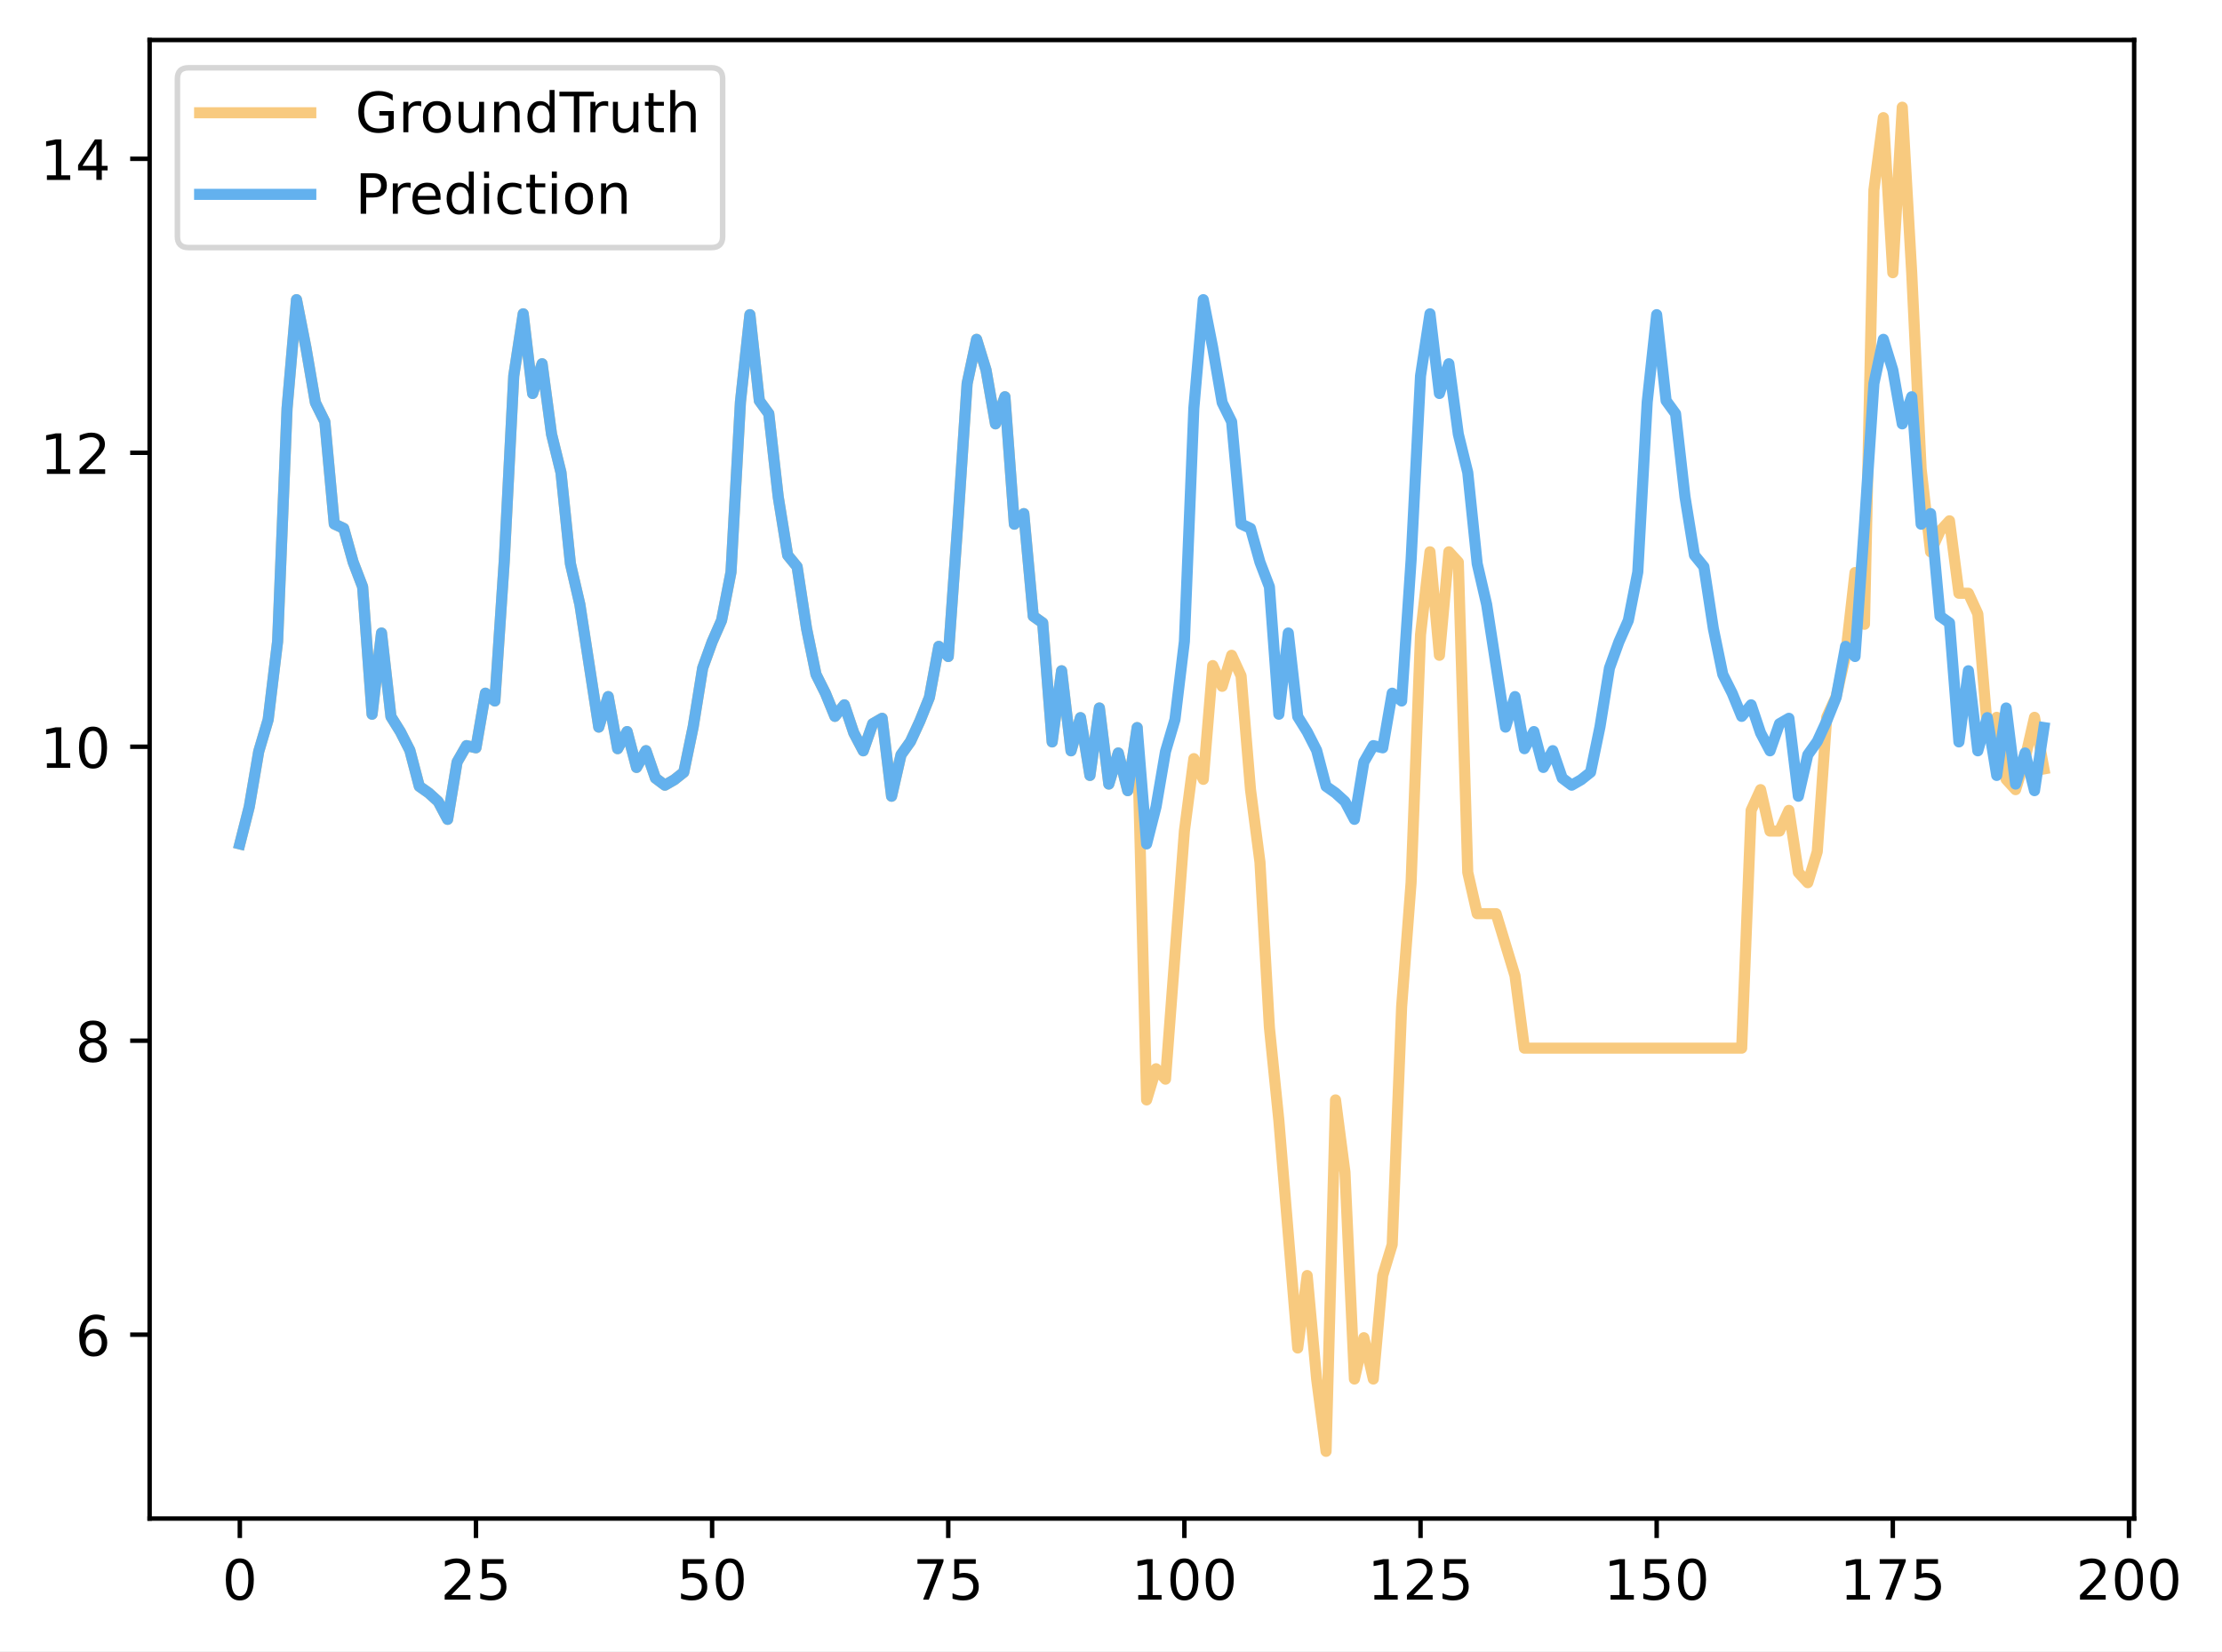
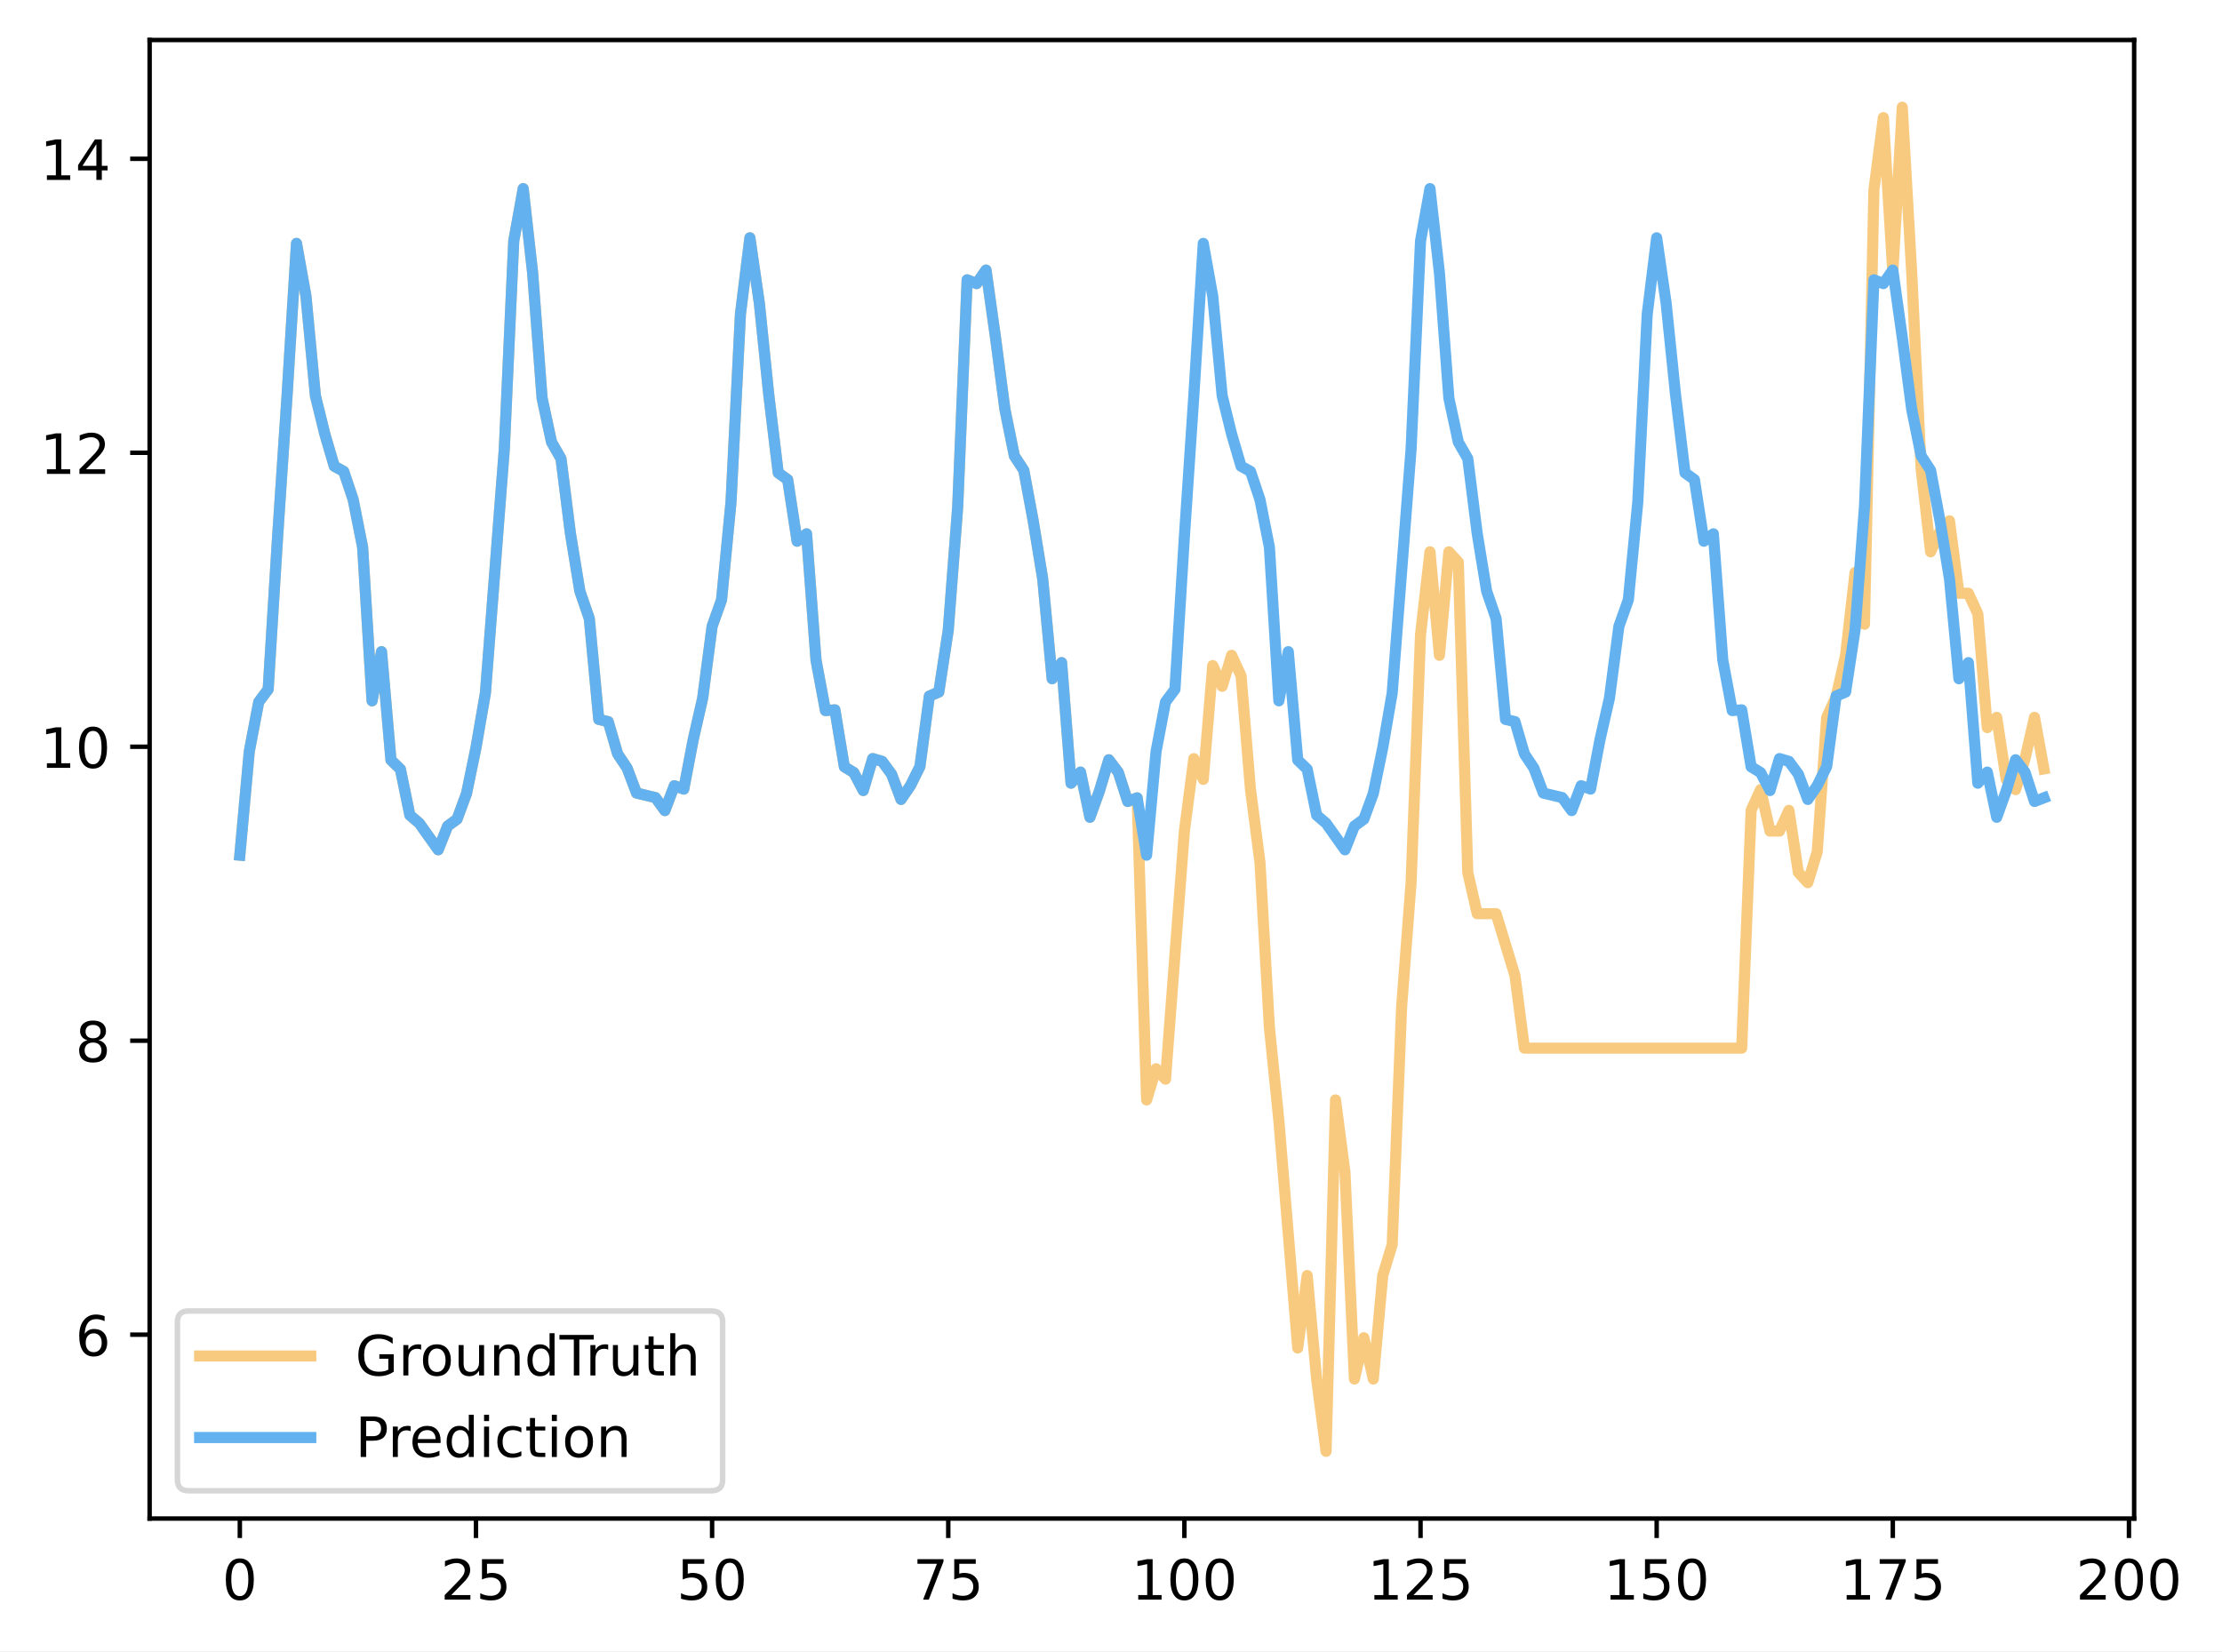
<svg xmlns="http://www.w3.org/2000/svg" xmlns:xlink="http://www.w3.org/1999/xlink" width="399.854pt" height="297.19pt" viewBox="0 0 399.854 297.19" version="1.1">
  <defs>
    <style type="text/css">*{stroke-linejoin: round; stroke-linecap: butt}</style>
  </defs>
  <g id="figure_1">
    <g id="patch_1">
      <path d="M 0 297.19  L 399.854 297.19  L 399.854 0  L 0 0  z " style="fill: #ffffff" />
    </g>
    <g id="axes_1">
      <g id="patch_2">
        <path d="M 26.925 273.312  L 384.045 273.312  L 384.045 7.2  L 26.925 7.2  z " style="fill: #ffffff" />
      </g>
      <g id="matplotlib.axis_1">
        <g id="xtick_1">
          <g id="line2d_1">
            <defs>
-               <path id="m396963cd26" d="M 0 0  L 0 3.5  " style="stroke: #000000; stroke-width: 0.8" />
+               <path id="mb3648bb6e9" d="M 0 0  L 0 3.5  " style="stroke: #000000; stroke-width: 0.8" />
            </defs>
            <g>
-               <use xlink:href="#m396963cd26" x="43.158" y="273.312" style="stroke: #000000; stroke-width: 0.8" />
+               <use xlink:href="#mb3648bb6e9" x="43.158" y="273.312" style="stroke: #000000; stroke-width: 0.8" />
            </g>
          </g>
          <g id="text_1">
            <g transform="translate(39.97648 287.9104) scale(0.1 -0.1)">
              <defs>
                <path id="DejaVuSans-30" d="M 2034 4250  Q 1547 4250 1301 3770  Q 1056 3291 1056 2328  Q 1056 1369 1301 889  Q 1547 409 2034 409  Q 2525 409 2770 889  Q 3016 1369 3016 2328  Q 3016 3291 2770 3770  Q 2525 4250 2034 4250  z M 2034 4750  Q 2819 4750 3233 4129  Q 3647 3509 3647 2328  Q 3647 1150 3233 529  Q 2819 -91 2034 -91  Q 1250 -91 836 529  Q 422 1150 422 2328  Q 422 3509 836 4129  Q 1250 4750 2034 4750  z " transform="scale(0.015625)" />
              </defs>
              <use xlink:href="#DejaVuSans-30" />
            </g>
          </g>
        </g>
        <g id="xtick_2">
          <g id="line2d_2">
            <g>
-               <use xlink:href="#m396963cd26" x="85.652" y="273.312" style="stroke: #000000; stroke-width: 0.8" />
+               <use xlink:href="#mb3648bb6e9" x="85.652" y="273.312" style="stroke: #000000; stroke-width: 0.8" />
            </g>
          </g>
          <g id="text_2">
            <g transform="translate(79.28928 287.9104) scale(0.1 -0.1)">
              <defs>
                <path id="DejaVuSans-32" d="M 1228 531  L 3431 531  L 3431 0  L 469 0  L 469 531  Q 828 903 1448 1529  Q 2069 2156 2228 2338  Q 2531 2678 2651 2914  Q 2772 3150 2772 3378  Q 2772 3750 2511 3984  Q 2250 4219 1831 4219  Q 1534 4219 1204 4116  Q 875 4013 500 3803  L 500 4441  Q 881 4594 1212 4672  Q 1544 4750 1819 4750  Q 2544 4750 2975 4387  Q 3406 4025 3406 3419  Q 3406 3131 3298 2873  Q 3191 2616 2906 2266  Q 2828 2175 2409 1742  Q 1991 1309 1228 531  z " transform="scale(0.015625)" />
                <path id="DejaVuSans-35" d="M 691 4666  L 3169 4666  L 3169 4134  L 1269 4134  L 1269 2991  Q 1406 3038 1543 3061  Q 1681 3084 1819 3084  Q 2600 3084 3056 2656  Q 3513 2228 3513 1497  Q 3513 744 3044 326  Q 2575 -91 1722 -91  Q 1428 -91 1123 -41  Q 819 9 494 109  L 494 744  Q 775 591 1075 516  Q 1375 441 1709 441  Q 2250 441 2565 725  Q 2881 1009 2881 1497  Q 2881 1984 2565 2268  Q 2250 2553 1709 2553  Q 1456 2553 1204 2497  Q 953 2441 691 2322  L 691 4666  z " transform="scale(0.015625)" />
              </defs>
              <use xlink:href="#DejaVuSans-32" />
              <use xlink:href="#DejaVuSans-35" x="63.623" />
            </g>
          </g>
        </g>
        <g id="xtick_3">
          <g id="line2d_3">
            <g>
-               <use xlink:href="#m396963cd26" x="128.146" y="273.312" style="stroke: #000000; stroke-width: 0.8" />
+               <use xlink:href="#mb3648bb6e9" x="128.146" y="273.312" style="stroke: #000000; stroke-width: 0.8" />
            </g>
          </g>
          <g id="text_3">
            <g transform="translate(121.7833 287.9104) scale(0.1 -0.1)">
              <use xlink:href="#DejaVuSans-35" />
              <use xlink:href="#DejaVuSans-30" x="63.623" />
            </g>
          </g>
        </g>
        <g id="xtick_4">
          <g id="line2d_4">
            <g>
-               <use xlink:href="#m396963cd26" x="170.64" y="273.312" style="stroke: #000000; stroke-width: 0.8" />
+               <use xlink:href="#mb3648bb6e9" x="170.64" y="273.312" style="stroke: #000000; stroke-width: 0.8" />
            </g>
          </g>
          <g id="text_4">
            <g transform="translate(164.2774 287.9104) scale(0.1 -0.1)">
              <defs>
                <path id="DejaVuSans-37" d="M 525 4666  L 3525 4666  L 3525 4397  L 1831 0  L 1172 0  L 2766 4134  L 525 4134  L 525 4666  z " transform="scale(0.015625)" />
              </defs>
              <use xlink:href="#DejaVuSans-37" />
              <use xlink:href="#DejaVuSans-35" x="63.623" />
            </g>
          </g>
        </g>
        <g id="xtick_5">
          <g id="line2d_5">
            <g>
-               <use xlink:href="#m396963cd26" x="213.134" y="273.312" style="stroke: #000000; stroke-width: 0.8" />
+               <use xlink:href="#mb3648bb6e9" x="213.134" y="273.312" style="stroke: #000000; stroke-width: 0.8" />
            </g>
          </g>
          <g id="text_5">
            <g transform="translate(203.5902 287.9104) scale(0.1 -0.1)">
              <defs>
                <path id="DejaVuSans-31" d="M 794 531  L 1825 531  L 1825 4091  L 703 3866  L 703 4441  L 1819 4666  L 2450 4666  L 2450 531  L 3481 531  L 3481 0  L 794 0  L 794 531  z " transform="scale(0.015625)" />
              </defs>
              <use xlink:href="#DejaVuSans-31" />
              <use xlink:href="#DejaVuSans-30" x="63.623" />
              <use xlink:href="#DejaVuSans-30" x="127.246" />
            </g>
          </g>
        </g>
        <g id="xtick_6">
          <g id="line2d_6">
            <g>
-               <use xlink:href="#m396963cd26" x="255.628" y="273.312" style="stroke: #000000; stroke-width: 0.8" />
+               <use xlink:href="#mb3648bb6e9" x="255.628" y="273.312" style="stroke: #000000; stroke-width: 0.8" />
            </g>
          </g>
          <g id="text_6">
            <g transform="translate(246.0842 287.9104) scale(0.1 -0.1)">
              <use xlink:href="#DejaVuSans-31" />
              <use xlink:href="#DejaVuSans-32" x="63.623" />
              <use xlink:href="#DejaVuSans-35" x="127.246" />
            </g>
          </g>
        </g>
        <g id="xtick_7">
          <g id="line2d_7">
            <g>
-               <use xlink:href="#m396963cd26" x="298.122" y="273.312" style="stroke: #000000; stroke-width: 0.8" />
+               <use xlink:href="#mb3648bb6e9" x="298.122" y="273.312" style="stroke: #000000; stroke-width: 0.8" />
            </g>
          </g>
          <g id="text_7">
            <g transform="translate(288.5783 287.9104) scale(0.1 -0.1)">
              <use xlink:href="#DejaVuSans-31" />
              <use xlink:href="#DejaVuSans-35" x="63.623" />
              <use xlink:href="#DejaVuSans-30" x="127.246" />
            </g>
          </g>
        </g>
        <g id="xtick_8">
          <g id="line2d_8">
            <g>
-               <use xlink:href="#m396963cd26" x="340.616" y="273.312" style="stroke: #000000; stroke-width: 0.8" />
+               <use xlink:href="#mb3648bb6e9" x="340.616" y="273.312" style="stroke: #000000; stroke-width: 0.8" />
            </g>
          </g>
          <g id="text_8">
            <g transform="translate(331.0723 287.9104) scale(0.1 -0.1)">
              <use xlink:href="#DejaVuSans-31" />
              <use xlink:href="#DejaVuSans-37" x="63.623" />
              <use xlink:href="#DejaVuSans-35" x="127.246" />
            </g>
          </g>
        </g>
        <g id="xtick_9">
          <g id="line2d_9">
            <g>
-               <use xlink:href="#m396963cd26" x="383.11" y="273.312" style="stroke: #000000; stroke-width: 0.8" />
+               <use xlink:href="#mb3648bb6e9" x="383.11" y="273.312" style="stroke: #000000; stroke-width: 0.8" />
            </g>
          </g>
          <g id="text_9">
            <g transform="translate(373.5664 287.9104) scale(0.1 -0.1)">
              <use xlink:href="#DejaVuSans-32" />
              <use xlink:href="#DejaVuSans-30" x="63.623" />
              <use xlink:href="#DejaVuSans-30" x="127.246" />
            </g>
          </g>
        </g>
      </g>
      <g id="matplotlib.axis_2">
        <g id="ytick_1">
          <g id="line2d_10">
            <defs>
-               <path id="m30226f60b3" d="M 0 0  L -3.5 0  " style="stroke: #000000; stroke-width: 0.8" />
+               <path id="m00a7576c3c" d="M 0 0  L -3.5 0  " style="stroke: #000000; stroke-width: 0.8" />
            </defs>
            <g>
-               <use xlink:href="#m30226f60b3" x="26.925" y="240.212" style="stroke: #000000; stroke-width: 0.8" />
+               <use xlink:href="#m00a7576c3c" x="26.925" y="240.212" style="stroke: #000000; stroke-width: 0.8" />
            </g>
          </g>
          <g id="text_10">
            <g transform="translate(13.5625 244.0109) scale(0.1 -0.1)">
              <defs>
                <path id="DejaVuSans-36" d="M 2113 2584  Q 1688 2584 1439 2293  Q 1191 2003 1191 1497  Q 1191 994 1439 701  Q 1688 409 2113 409  Q 2538 409 2786 701  Q 3034 994 3034 1497  Q 3034 2003 2786 2293  Q 2538 2584 2113 2584  z M 3366 4563  L 3366 3988  Q 3128 4100 2886 4159  Q 2644 4219 2406 4219  Q 1781 4219 1451 3797  Q 1122 3375 1075 2522  Q 1259 2794 1537 2939  Q 1816 3084 2150 3084  Q 2853 3084 3261 2657  Q 3669 2231 3669 1497  Q 3669 778 3244 343  Q 2819 -91 2113 -91  Q 1303 -91 875 529  Q 447 1150 447 2328  Q 447 3434 972 4092  Q 1497 4750 2381 4750  Q 2619 4750 2861 4703  Q 3103 4656 3366 4563  z " transform="scale(0.015625)" />
              </defs>
              <use xlink:href="#DejaVuSans-36" />
            </g>
          </g>
        </g>
        <g id="ytick_2">
          <g id="line2d_11">
            <g>
-               <use xlink:href="#m30226f60b3" x="26.925" y="187.304" style="stroke: #000000; stroke-width: 0.8" />
+               <use xlink:href="#m00a7576c3c" x="26.925" y="187.304" style="stroke: #000000; stroke-width: 0.8" />
            </g>
          </g>
          <g id="text_11">
            <g transform="translate(13.5625 191.1033) scale(0.1 -0.1)">
              <defs>
                <path id="DejaVuSans-38" d="M 2034 2216  Q 1584 2216 1326 1975  Q 1069 1734 1069 1313  Q 1069 891 1326 650  Q 1584 409 2034 409  Q 2484 409 2743 651  Q 3003 894 3003 1313  Q 3003 1734 2745 1975  Q 2488 2216 2034 2216  z M 1403 2484  Q 997 2584 770 2862  Q 544 3141 544 3541  Q 544 4100 942 4425  Q 1341 4750 2034 4750  Q 2731 4750 3128 4425  Q 3525 4100 3525 3541  Q 3525 3141 3298 2862  Q 3072 2584 2669 2484  Q 3125 2378 3379 2068  Q 3634 1759 3634 1313  Q 3634 634 3220 271  Q 2806 -91 2034 -91  Q 1263 -91 848 271  Q 434 634 434 1313  Q 434 1759 690 2068  Q 947 2378 1403 2484  z M 1172 3481  Q 1172 3119 1398 2916  Q 1625 2713 2034 2713  Q 2441 2713 2670 2916  Q 2900 3119 2900 3481  Q 2900 3844 2670 4047  Q 2441 4250 2034 4250  Q 1625 4250 1398 4047  Q 1172 3844 1172 3481  z " transform="scale(0.015625)" />
              </defs>
              <use xlink:href="#DejaVuSans-38" />
            </g>
          </g>
        </g>
        <g id="ytick_3">
          <g id="line2d_12">
            <g>
-               <use xlink:href="#m30226f60b3" x="26.925" y="134.396" style="stroke: #000000; stroke-width: 0.8" />
+               <use xlink:href="#m00a7576c3c" x="26.925" y="134.396" style="stroke: #000000; stroke-width: 0.8" />
            </g>
          </g>
          <g id="text_12">
            <g transform="translate(7.2 138.1957) scale(0.1 -0.1)">
              <use xlink:href="#DejaVuSans-31" />
              <use xlink:href="#DejaVuSans-30" x="63.623" />
            </g>
          </g>
        </g>
        <g id="ytick_4">
          <g id="line2d_13">
            <g>
-               <use xlink:href="#m30226f60b3" x="26.925" y="81.489" style="stroke: #000000; stroke-width: 0.8" />
+               <use xlink:href="#m00a7576c3c" x="26.925" y="81.489" style="stroke: #000000; stroke-width: 0.8" />
            </g>
          </g>
          <g id="text_13">
            <g transform="translate(7.2 85.28809) scale(0.1 -0.1)">
              <use xlink:href="#DejaVuSans-31" />
              <use xlink:href="#DejaVuSans-32" x="63.623" />
            </g>
          </g>
        </g>
        <g id="ytick_5">
          <g id="line2d_14">
            <g>
-               <use xlink:href="#m30226f60b3" x="26.925" y="28.581" style="stroke: #000000; stroke-width: 0.8" />
+               <use xlink:href="#m00a7576c3c" x="26.925" y="28.581" style="stroke: #000000; stroke-width: 0.8" />
            </g>
          </g>
          <g id="text_14">
            <g transform="translate(7.2 32.3805) scale(0.1 -0.1)">
              <defs>
                <path id="DejaVuSans-34" d="M 2419 4116  L 825 1625  L 2419 1625  L 2419 4116  z M 2253 4666  L 3047 4666  L 3047 1625  L 3713 1625  L 3713 1100  L 3047 1100  L 3047 0  L 2419 0  L 2419 1100  L 313 1100  L 313 1709  L 2253 4666  z " transform="scale(0.015625)" />
              </defs>
              <use xlink:href="#DejaVuSans-31" />
              <use xlink:href="#DejaVuSans-34" x="63.623" />
            </g>
          </g>
        </g>
      </g>
      <g id="line2d_15">
-         <path d="M 43.158 151.89  L 44.857 145.204  L 46.557 135.262  L 48.257 129.516  L 49.957 115.444  L 51.657 73.505  L 53.356 53.934  L 55.056 62.581  L 56.756 72.466  L 58.456 75.899  L 60.155 94.305  L 61.855 95.103  L 63.555 101.18  L 65.255 105.618  L 66.954 128.548  L 68.654 113.933  L 70.354 128.978  L 72.054 131.706  L 73.753 135.05  L 75.453 141.522  L 77.153 142.719  L 78.853 144.263  L 80.552 147.467  L 82.252 137.162  L 83.952 134.2  L 85.652 134.594  L 87.352 124.76  L 89.051 126.168  L 90.751 100.831  L 92.451 67.649  L 94.151 56.481  L 95.85 70.821  L 97.55 65.468  L 99.25 78.135  L 100.95 85.051  L 102.649 101.458  L 104.349 108.791  L 107.749 130.867  L 109.448 125.373  L 111.148 134.75  L 112.848 131.67  L 114.548 138.126  L 116.247 135.105  L 117.947 140.045  L 119.647 141.321  L 121.347 140.344  L 123.047 138.991  L 124.746 130.792  L 126.446 120.24  L 128.146 115.534  L 129.846 111.662  L 131.545 102.966  L 133.245 72.34  L 134.945 56.635  L 136.645 72.12  L 138.344 74.454  L 140.044 89.436  L 141.744 99.924  L 143.444 102.006  L 145.143 113.135  L 146.843 121.386  L 148.543 124.786  L 150.243 128.934  L 151.942 126.858  L 153.642 131.913  L 155.342 135.137  L 157.042 130.265  L 158.742 129.28  L 160.441 143.309  L 162.141 135.852  L 163.841 133.463  L 165.541 129.759  L 167.24 125.53  L 168.94 116.335  L 170.64 118.162  L 172.34 94.383  L 174.039 69.015  L 175.739 61.076  L 177.439 66.6  L 179.139 76.287  L 180.838 71.406  L 182.538 94.345  L 184.238 92.441  L 185.938 110.905  L 187.637 112.109  L 189.337 133.532  L 191.037 120.726  L 192.737 135.135  L 194.437 129.163  L 196.136 139.564  L 197.836 127.427  L 199.536 141.119  L 201.236 135.523  L 202.935 142.305  L 204.635 130.953  L 206.335 197.965  L 208.035 192.357  L 209.734 194.235  L 213.134 149.581  L 214.834 136.539  L 216.533 140.269  L 218.233 119.794  L 219.933 123.524  L 221.633 117.942  L 223.333 121.646  L 225.032 142.121  L 226.732 155.163  L 228.432 184.923  L 230.132 201.668  L 233.531 242.619  L 235.231 229.577  L 236.931 248.201  L 238.63 261.216  L 240.33 197.965  L 242.03 210.98  L 243.73 248.201  L 245.429 240.767  L 247.129 248.201  L 248.829 229.577  L 250.529 223.995  L 252.228 181.193  L 253.928 158.866  L 255.628 114.212  L 257.328 99.319  L 259.028 117.942  L 260.727 99.319  L 262.427 101.171  L 264.127 157.014  L 265.827 164.448  L 269.226 164.448  L 272.626 175.611  L 274.325 188.653  L 313.42 188.653  L 315.12 145.851  L 316.819 142.121  L 318.519 149.581  L 320.219 149.581  L 321.919 145.851  L 323.618 157.014  L 325.318 158.866  L 327.018 153.284  L 328.718 129.106  L 330.418 125.376  L 332.117 117.942  L 333.817 103.049  L 335.517 112.36  L 337.217 34.189  L 338.916 21.174  L 340.616 49.083  L 342.316 19.296  L 344.016 49.083  L 345.715 84.425  L 347.415 99.319  L 349.115 95.589  L 350.815 93.737  L 352.514 106.779  L 354.214 106.779  L 355.914 110.482  L 357.614 130.957  L 359.313 129.106  L 361.013 140.269  L 362.713 142.121  L 364.413 136.539  L 366.113 129.106  L 367.812 138.391  L 367.812 138.391  " clip-path="url(#p0c78401d50)" style="fill: none; stroke: #f8ca7f; stroke-width: 2; stroke-linecap: square" />
+         <path d="M 43.158 153.916  L 44.857 135.264  L 46.557 126.344  L 48.257 124.07  L 49.957 96.587  L 51.657 71.214  L 53.356 43.805  L 55.056 53.282  L 56.756 71.221  L 58.456 78.128  L 60.155 83.912  L 61.855 84.846  L 63.555 89.916  L 65.255 98.488  L 66.954 126.142  L 68.654 117.284  L 70.354 136.795  L 72.054 138.437  L 73.753 146.712  L 75.453 148.162  L 78.853 152.951  L 80.552 148.68  L 82.252 147.437  L 83.952 142.818  L 85.652 134.575  L 87.352 124.735  L 90.751 80.837  L 92.451 43.376  L 94.151 33.949  L 95.85 49.115  L 97.55 71.648  L 99.25 79.578  L 100.95 82.536  L 102.649 96.02  L 104.349 106.396  L 106.049 111.341  L 107.749 129.483  L 109.448 129.879  L 111.148 135.698  L 112.848 138.243  L 114.548 142.741  L 117.947 143.549  L 119.647 145.895  L 121.347 141.414  L 123.047 142.024  L 124.746 133.116  L 126.446 125.658  L 128.146 112.731  L 129.846 107.962  L 131.545 90.389  L 133.245 56.54  L 134.945 42.801  L 136.645 54.55  L 138.344 71.077  L 140.044 85.1  L 141.744 86.326  L 143.444 97.411  L 145.143 96.076  L 146.843 118.802  L 148.543 127.897  L 150.243 127.757  L 151.942 138.01  L 153.642 139.041  L 155.342 142.281  L 157.042 136.532  L 158.742 137.027  L 160.441 139.338  L 162.141 143.884  L 163.841 141.393  L 165.541 137.964  L 167.24 125.277  L 168.94 124.564  L 170.64 113.419  L 172.34 91.214  L 174.039 50.362  L 175.739 51.048  L 177.439 48.608  L 179.139 60.727  L 180.838 73.673  L 182.538 82.049  L 184.238 84.65  L 185.938 93.79  L 187.637 104.201  L 189.337 122.164  L 191.037 119.257  L 192.737 140.963  L 194.437 138.962  L 196.136 147.095  L 197.836 142.379  L 199.536 136.742  L 201.236 139  L 202.935 144.253  L 204.635 143.596  L 206.335 197.965  L 208.035 192.357  L 209.734 194.235  L 213.134 149.581  L 214.834 136.539  L 216.533 140.269  L 218.233 119.794  L 219.933 123.524  L 221.633 117.942  L 223.333 121.646  L 225.032 142.121  L 226.732 155.163  L 228.432 184.923  L 230.132 201.668  L 233.531 242.619  L 235.231 229.577  L 236.931 248.201  L 238.63 261.216  L 240.33 197.965  L 242.03 210.98  L 243.73 248.201  L 245.429 240.767  L 247.129 248.201  L 248.829 229.577  L 250.529 223.995  L 252.228 181.193  L 253.928 158.866  L 255.628 114.212  L 257.328 99.319  L 259.028 117.942  L 260.727 99.319  L 262.427 101.171  L 264.127 157.014  L 265.827 164.448  L 269.226 164.448  L 272.626 175.611  L 274.325 188.653  L 313.42 188.653  L 315.12 145.851  L 316.819 142.121  L 318.519 149.581  L 320.219 149.581  L 321.919 145.851  L 323.618 157.014  L 325.318 158.866  L 327.018 153.284  L 328.718 129.106  L 330.418 125.376  L 332.117 117.942  L 333.817 103.049  L 335.517 112.36  L 337.217 34.189  L 338.916 21.174  L 340.616 49.083  L 342.316 19.296  L 344.016 49.083  L 345.715 84.425  L 347.415 99.319  L 349.115 95.589  L 350.815 93.737  L 352.514 106.779  L 354.214 106.779  L 355.914 110.482  L 357.614 130.957  L 359.313 129.106  L 361.013 140.269  L 362.713 142.121  L 364.413 136.539  L 366.113 129.106  L 367.812 138.391  L 367.812 138.391  " clip-path="url(#p576ab851f2)" style="fill: none; stroke: #f8ca7f; stroke-width: 2; stroke-linecap: square" />
      </g>
      <g id="line2d_16">
-         <path d="M 43.158 151.89  L 44.857 145.204  L 46.557 135.262  L 48.257 129.516  L 49.957 115.444  L 51.657 73.505  L 53.356 53.934  L 55.056 62.581  L 56.756 72.466  L 58.456 75.899  L 60.155 94.305  L 61.855 95.103  L 63.555 101.18  L 65.255 105.618  L 66.954 128.548  L 68.654 113.933  L 70.354 128.978  L 72.054 131.706  L 73.753 135.05  L 75.453 141.522  L 77.153 142.719  L 78.853 144.263  L 80.552 147.467  L 82.252 137.162  L 83.952 134.2  L 85.652 134.594  L 87.352 124.76  L 89.051 126.168  L 90.751 100.831  L 92.451 67.649  L 94.151 56.481  L 95.85 70.821  L 97.55 65.468  L 99.25 78.135  L 100.95 85.051  L 102.649 101.458  L 104.349 108.791  L 107.749 130.867  L 109.448 125.373  L 111.148 134.75  L 112.848 131.67  L 114.548 138.126  L 116.247 135.105  L 117.947 140.045  L 119.647 141.321  L 121.347 140.344  L 123.047 138.991  L 124.746 130.792  L 126.446 120.24  L 128.146 115.534  L 129.846 111.662  L 131.545 102.966  L 133.245 72.34  L 134.945 56.635  L 136.645 72.12  L 138.344 74.454  L 140.044 89.436  L 141.744 99.924  L 143.444 102.006  L 145.143 113.135  L 146.843 121.386  L 148.543 124.786  L 150.243 128.934  L 151.942 126.858  L 153.642 131.913  L 155.342 135.137  L 157.042 130.265  L 158.742 129.28  L 160.441 143.309  L 162.141 135.852  L 163.841 133.463  L 165.541 129.759  L 167.24 125.53  L 168.94 116.335  L 170.64 118.162  L 172.34 94.383  L 174.039 69.015  L 175.739 61.076  L 177.439 66.6  L 179.139 76.287  L 180.838 71.406  L 182.538 94.345  L 184.238 92.441  L 185.938 110.905  L 187.637 112.109  L 189.337 133.532  L 191.037 120.726  L 192.737 135.135  L 194.437 129.163  L 196.136 139.564  L 197.836 127.427  L 199.536 141.119  L 201.236 135.523  L 202.935 142.305  L 204.635 130.953  L 206.335 151.89  L 208.035 145.204  L 209.734 135.262  L 211.434 129.516  L 213.134 115.444  L 214.834 73.505  L 216.533 53.934  L 218.233 62.581  L 219.933 72.466  L 221.633 75.899  L 223.333 94.305  L 225.032 95.103  L 226.732 101.18  L 228.432 105.618  L 230.132 128.548  L 231.831 113.933  L 233.531 128.978  L 235.231 131.706  L 236.931 135.05  L 238.63 141.522  L 240.33 142.719  L 242.03 144.263  L 243.73 147.467  L 245.429 137.162  L 247.129 134.2  L 248.829 134.594  L 250.529 124.76  L 252.228 126.168  L 253.928 100.831  L 255.628 67.649  L 257.328 56.481  L 259.028 70.821  L 260.727 65.468  L 262.427 78.135  L 264.127 85.051  L 265.827 101.458  L 267.526 108.791  L 270.926 130.867  L 272.626 125.373  L 274.325 134.75  L 276.025 131.67  L 277.725 138.126  L 279.425 135.105  L 281.124 140.045  L 282.824 141.321  L 284.524 140.344  L 286.224 138.991  L 287.923 130.792  L 289.623 120.24  L 291.323 115.534  L 293.023 111.662  L 294.723 102.966  L 296.422 72.34  L 298.122 56.635  L 299.822 72.12  L 301.522 74.454  L 303.221 89.436  L 304.921 99.924  L 306.621 102.006  L 308.321 113.135  L 310.02 121.386  L 311.72 124.786  L 313.42 128.934  L 315.12 126.858  L 316.819 131.913  L 318.519 135.137  L 320.219 130.265  L 321.919 129.28  L 323.618 143.309  L 325.318 135.852  L 327.018 133.463  L 328.718 129.759  L 330.418 125.53  L 332.117 116.335  L 333.817 118.162  L 335.517 94.383  L 337.217 69.015  L 338.916 61.076  L 340.616 66.6  L 342.316 76.287  L 344.016 71.406  L 345.715 94.345  L 347.415 92.441  L 349.115 110.905  L 350.815 112.109  L 352.514 133.532  L 354.214 120.726  L 355.914 135.135  L 357.614 129.163  L 359.313 139.564  L 361.013 127.427  L 362.713 141.119  L 364.413 135.523  L 366.113 142.305  L 367.812 130.953  L 367.812 130.953  " clip-path="url(#p0c78401d50)" style="fill: none; stroke: #63b1ee; stroke-width: 2; stroke-linecap: square" />
+         <path d="M 43.158 153.916  L 44.857 135.264  L 46.557 126.344  L 48.257 124.07  L 49.957 96.587  L 51.657 71.214  L 53.356 43.805  L 55.056 53.282  L 56.756 71.221  L 58.456 78.128  L 60.155 83.912  L 61.855 84.846  L 63.555 89.916  L 65.255 98.488  L 66.954 126.142  L 68.654 117.284  L 70.354 136.795  L 72.054 138.437  L 73.753 146.712  L 75.453 148.162  L 78.853 152.951  L 80.552 148.68  L 82.252 147.437  L 83.952 142.818  L 85.652 134.575  L 87.352 124.735  L 90.751 80.837  L 92.451 43.376  L 94.151 33.949  L 95.85 49.115  L 97.55 71.648  L 99.25 79.578  L 100.95 82.536  L 102.649 96.02  L 104.349 106.396  L 106.049 111.341  L 107.749 129.483  L 109.448 129.879  L 111.148 135.698  L 112.848 138.243  L 114.548 142.741  L 117.947 143.549  L 119.647 145.895  L 121.347 141.414  L 123.047 142.024  L 124.746 133.116  L 126.446 125.658  L 128.146 112.731  L 129.846 107.962  L 131.545 90.389  L 133.245 56.54  L 134.945 42.801  L 136.645 54.55  L 138.344 71.077  L 140.044 85.1  L 141.744 86.326  L 143.444 97.411  L 145.143 96.076  L 146.843 118.802  L 148.543 127.897  L 150.243 127.757  L 151.942 138.01  L 153.642 139.041  L 155.342 142.281  L 157.042 136.532  L 158.742 137.027  L 160.441 139.338  L 162.141 143.884  L 163.841 141.393  L 165.541 137.964  L 167.24 125.277  L 168.94 124.564  L 170.64 113.419  L 172.34 91.214  L 174.039 50.362  L 175.739 51.048  L 177.439 48.608  L 179.139 60.727  L 180.838 73.673  L 182.538 82.049  L 184.238 84.65  L 185.938 93.79  L 187.637 104.201  L 189.337 122.164  L 191.037 119.257  L 192.737 140.963  L 194.437 138.962  L 196.136 147.095  L 197.836 142.379  L 199.536 136.742  L 201.236 139  L 202.935 144.253  L 204.635 143.596  L 206.335 153.916  L 208.035 135.264  L 209.734 126.344  L 211.434 124.07  L 213.134 96.587  L 214.834 71.214  L 216.533 43.805  L 218.233 53.282  L 219.933 71.221  L 221.633 78.128  L 223.333 83.912  L 225.032 84.846  L 226.732 89.916  L 228.432 98.488  L 230.132 126.142  L 231.831 117.284  L 233.531 136.795  L 235.231 138.437  L 236.931 146.712  L 238.63 148.162  L 242.03 152.951  L 243.73 148.68  L 245.429 147.437  L 247.129 142.818  L 248.829 134.575  L 250.529 124.735  L 253.928 80.837  L 255.628 43.376  L 257.328 33.949  L 259.028 49.115  L 260.727 71.648  L 262.427 79.578  L 264.127 82.536  L 265.827 96.02  L 267.526 106.396  L 269.226 111.341  L 270.926 129.483  L 272.626 129.879  L 274.325 135.698  L 276.025 138.243  L 277.725 142.741  L 281.124 143.549  L 282.824 145.895  L 284.524 141.414  L 286.224 142.024  L 287.923 133.116  L 289.623 125.658  L 291.323 112.731  L 293.023 107.962  L 294.723 90.389  L 296.422 56.54  L 298.122 42.801  L 299.822 54.55  L 301.522 71.077  L 303.221 85.1  L 304.921 86.326  L 306.621 97.411  L 308.321 96.076  L 310.02 118.802  L 311.72 127.897  L 313.42 127.757  L 315.12 138.01  L 316.819 139.041  L 318.519 142.281  L 320.219 136.532  L 321.919 137.027  L 323.618 139.338  L 325.318 143.884  L 327.018 141.393  L 328.718 137.964  L 330.418 125.277  L 332.117 124.564  L 333.817 113.419  L 335.517 91.214  L 337.217 50.362  L 338.916 51.048  L 340.616 48.608  L 342.316 60.727  L 344.016 73.673  L 345.715 82.049  L 347.415 84.65  L 349.115 93.79  L 350.815 104.201  L 352.514 122.164  L 354.214 119.257  L 355.914 140.963  L 357.614 138.962  L 359.313 147.095  L 361.013 142.379  L 362.713 136.742  L 364.413 139  L 366.113 144.253  L 367.812 143.596  L 367.812 143.596  " clip-path="url(#p576ab851f2)" style="fill: none; stroke: #63b1ee; stroke-width: 2; stroke-linecap: square" />
      </g>
      <g id="patch_3">
        <path d="M 26.925 273.312  L 26.925 7.2  " style="fill: none; stroke: #000000; stroke-width: 0.8; stroke-linejoin: miter; stroke-linecap: square" />
      </g>
      <g id="patch_4">
        <path d="M 384.045 273.312  L 384.045 7.2  " style="fill: none; stroke: #000000; stroke-width: 0.8; stroke-linejoin: miter; stroke-linecap: square" />
      </g>
      <g id="patch_5">
        <path d="M 26.925 273.312  L 384.045 273.312  " style="fill: none; stroke: #000000; stroke-width: 0.8; stroke-linejoin: miter; stroke-linecap: square" />
      </g>
      <g id="patch_6">
        <path d="M 26.925 7.2  L 384.045 7.2  " style="fill: none; stroke: #000000; stroke-width: 0.8; stroke-linejoin: miter; stroke-linecap: square" />
      </g>
      <g id="legend_1">
        <g id="patch_7">
-           <path d="M 33.925 44.556  L 128.041 44.556  Q 130.041 44.556 130.041 42.556  L 130.041 14.2  Q 130.041 12.2 128.041 12.2  L 33.925 12.2  Q 31.925 12.2 31.925 14.2  L 31.925 42.556  Q 31.925 44.556 33.925 44.556  z " style="fill: #ffffff; opacity: 0.8; stroke: #cccccc; stroke-linejoin: miter" />
+           <path d="M 33.925 268.312  L 128.041 268.312  Q 130.041 268.312 130.041 266.312  L 130.041 237.956  Q 130.041 235.956 128.041 235.956  L 33.925 235.956  Q 31.925 235.956 31.925 237.956  L 31.925 266.312  Q 31.925 268.312 33.925 268.312  z " style="fill: #ffffff; opacity: 0.8; stroke: #cccccc; stroke-linejoin: miter" />
        </g>
        <g id="line2d_17">
-           <path d="M 35.925 20.298  L 45.925 20.298  L 55.925 20.298  " style="fill: none; stroke: #f8ca7f; stroke-width: 2; stroke-linecap: square" />
+           <path d="M 35.925 244.054  L 45.925 244.054  L 55.925 244.054  " style="fill: none; stroke: #f8ca7f; stroke-width: 2; stroke-linecap: square" />
        </g>
        <g id="text_15">
-           <g transform="translate(63.925 23.79844) scale(0.1 -0.1)">
+           <g transform="translate(63.925 247.5542) scale(0.1 -0.1)">
            <defs>
              <path id="DejaVuSans-47" d="M 3809 666  L 3809 1919  L 2778 1919  L 2778 2438  L 4434 2438  L 4434 434  Q 4069 175 3628 42  Q 3188 -91 2688 -91  Q 1594 -91 976 548  Q 359 1188 359 2328  Q 359 3472 976 4111  Q 1594 4750 2688 4750  Q 3144 4750 3555 4637  Q 3966 4525 4313 4306  L 4313 3634  Q 3963 3931 3569 4081  Q 3175 4231 2741 4231  Q 1884 4231 1454 3753  Q 1025 3275 1025 2328  Q 1025 1384 1454 906  Q 1884 428 2741 428  Q 3075 428 3337 486  Q 3600 544 3809 666  z " transform="scale(0.015625)" />
              <path id="DejaVuSans-72" d="M 2631 2963  Q 2534 3019 2420 3045  Q 2306 3072 2169 3072  Q 1681 3072 1420 2755  Q 1159 2438 1159 1844  L 1159 0  L 581 0  L 581 3500  L 1159 3500  L 1159 2956  Q 1341 3275 1631 3429  Q 1922 3584 2338 3584  Q 2397 3584 2469 3576  Q 2541 3569 2628 3553  L 2631 2963  z " transform="scale(0.015625)" />
              <path id="DejaVuSans-6f" d="M 1959 3097  Q 1497 3097 1228 2736  Q 959 2375 959 1747  Q 959 1119 1226 758  Q 1494 397 1959 397  Q 2419 397 2687 759  Q 2956 1122 2956 1747  Q 2956 2369 2687 2733  Q 2419 3097 1959 3097  z M 1959 3584  Q 2709 3584 3137 3096  Q 3566 2609 3566 1747  Q 3566 888 3137 398  Q 2709 -91 1959 -91  Q 1206 -91 779 398  Q 353 888 353 1747  Q 353 2609 779 3096  Q 1206 3584 1959 3584  z " transform="scale(0.015625)" />
              <path id="DejaVuSans-75" d="M 544 1381  L 544 3500  L 1119 3500  L 1119 1403  Q 1119 906 1312 657  Q 1506 409 1894 409  Q 2359 409 2629 706  Q 2900 1003 2900 1516  L 2900 3500  L 3475 3500  L 3475 0  L 2900 0  L 2900 538  Q 2691 219 2414 64  Q 2138 -91 1772 -91  Q 1169 -91 856 284  Q 544 659 544 1381  z M 1991 3584  L 1991 3584  z " transform="scale(0.015625)" />
              <path id="DejaVuSans-6e" d="M 3513 2113  L 3513 0  L 2938 0  L 2938 2094  Q 2938 2591 2744 2837  Q 2550 3084 2163 3084  Q 1697 3084 1428 2787  Q 1159 2491 1159 1978  L 1159 0  L 581 0  L 581 3500  L 1159 3500  L 1159 2956  Q 1366 3272 1645 3428  Q 1925 3584 2291 3584  Q 2894 3584 3203 3211  Q 3513 2838 3513 2113  z " transform="scale(0.015625)" />
              <path id="DejaVuSans-64" d="M 2906 2969  L 2906 4863  L 3481 4863  L 3481 0  L 2906 0  L 2906 525  Q 2725 213 2448 61  Q 2172 -91 1784 -91  Q 1150 -91 751 415  Q 353 922 353 1747  Q 353 2572 751 3078  Q 1150 3584 1784 3584  Q 2172 3584 2448 3432  Q 2725 3281 2906 2969  z M 947 1747  Q 947 1113 1208 752  Q 1469 391 1925 391  Q 2381 391 2643 752  Q 2906 1113 2906 1747  Q 2906 2381 2643 2742  Q 2381 3103 1925 3103  Q 1469 3103 1208 2742  Q 947 2381 947 1747  z " transform="scale(0.015625)" />
              <path id="DejaVuSans-54" d="M -19 4666  L 3928 4666  L 3928 4134  L 2272 4134  L 2272 0  L 1638 0  L 1638 4134  L -19 4134  L -19 4666  z " transform="scale(0.015625)" />
              <path id="DejaVuSans-74" d="M 1172 4494  L 1172 3500  L 2356 3500  L 2356 3053  L 1172 3053  L 1172 1153  Q 1172 725 1289 603  Q 1406 481 1766 481  L 2356 481  L 2356 0  L 1766 0  Q 1100 0 847 248  Q 594 497 594 1153  L 594 3053  L 172 3053  L 172 3500  L 594 3500  L 594 4494  L 1172 4494  z " transform="scale(0.015625)" />
              <path id="DejaVuSans-68" d="M 3513 2113  L 3513 0  L 2938 0  L 2938 2094  Q 2938 2591 2744 2837  Q 2550 3084 2163 3084  Q 1697 3084 1428 2787  Q 1159 2491 1159 1978  L 1159 0  L 581 0  L 581 4863  L 1159 4863  L 1159 2956  Q 1366 3272 1645 3428  Q 1925 3584 2291 3584  Q 2894 3584 3203 3211  Q 3513 2838 3513 2113  z " transform="scale(0.015625)" />
            </defs>
            <use xlink:href="#DejaVuSans-47" />
            <use xlink:href="#DejaVuSans-72" x="77.49" />
            <use xlink:href="#DejaVuSans-6f" x="116.354" />
            <use xlink:href="#DejaVuSans-75" x="177.535" />
            <use xlink:href="#DejaVuSans-6e" x="240.914" />
            <use xlink:href="#DejaVuSans-64" x="304.293" />
            <use xlink:href="#DejaVuSans-54" x="367.77" />
            <use xlink:href="#DejaVuSans-72" x="414.104" />
            <use xlink:href="#DejaVuSans-75" x="455.217" />
            <use xlink:href="#DejaVuSans-74" x="518.596" />
            <use xlink:href="#DejaVuSans-68" x="557.805" />
          </g>
        </g>
        <g id="line2d_18">
-           <path d="M 35.925 34.977  L 45.925 34.977  L 55.925 34.977  " style="fill: none; stroke: #63b1ee; stroke-width: 2; stroke-linecap: square" />
+           <path d="M 35.925 258.732  L 45.925 258.732  L 55.925 258.732  " style="fill: none; stroke: #63b1ee; stroke-width: 2; stroke-linecap: square" />
        </g>
        <g id="text_16">
-           <g transform="translate(63.925 38.47656) scale(0.1 -0.1)">
+           <g transform="translate(63.925 262.2323) scale(0.1 -0.1)">
            <defs>
              <path id="DejaVuSans-50" d="M 1259 4147  L 1259 2394  L 2053 2394  Q 2494 2394 2734 2622  Q 2975 2850 2975 3272  Q 2975 3691 2734 3919  Q 2494 4147 2053 4147  L 1259 4147  z M 628 4666  L 2053 4666  Q 2838 4666 3239 4311  Q 3641 3956 3641 3272  Q 3641 2581 3239 2228  Q 2838 1875 2053 1875  L 1259 1875  L 1259 0  L 628 0  L 628 4666  z " transform="scale(0.015625)" />
              <path id="DejaVuSans-65" d="M 3597 1894  L 3597 1613  L 953 1613  Q 991 1019 1311 708  Q 1631 397 2203 397  Q 2534 397 2845 478  Q 3156 559 3463 722  L 3463 178  Q 3153 47 2828 -22  Q 2503 -91 2169 -91  Q 1331 -91 842 396  Q 353 884 353 1716  Q 353 2575 817 3079  Q 1281 3584 2069 3584  Q 2775 3584 3186 3129  Q 3597 2675 3597 1894  z M 3022 2063  Q 3016 2534 2758 2815  Q 2500 3097 2075 3097  Q 1594 3097 1305 2825  Q 1016 2553 972 2059  L 3022 2063  z " transform="scale(0.015625)" />
              <path id="DejaVuSans-69" d="M 603 3500  L 1178 3500  L 1178 0  L 603 0  L 603 3500  z M 603 4863  L 1178 4863  L 1178 4134  L 603 4134  L 603 4863  z " transform="scale(0.015625)" />
              <path id="DejaVuSans-63" d="M 3122 3366  L 3122 2828  Q 2878 2963 2633 3030  Q 2388 3097 2138 3097  Q 1578 3097 1268 2742  Q 959 2388 959 1747  Q 959 1106 1268 751  Q 1578 397 2138 397  Q 2388 397 2633 464  Q 2878 531 3122 666  L 3122 134  Q 2881 22 2623 -34  Q 2366 -91 2075 -91  Q 1284 -91 818 406  Q 353 903 353 1747  Q 353 2603 823 3093  Q 1294 3584 2113 3584  Q 2378 3584 2631 3529  Q 2884 3475 3122 3366  z " transform="scale(0.015625)" />
            </defs>
            <use xlink:href="#DejaVuSans-50" />
            <use xlink:href="#DejaVuSans-72" x="58.553" />
            <use xlink:href="#DejaVuSans-65" x="97.416" />
            <use xlink:href="#DejaVuSans-64" x="158.939" />
            <use xlink:href="#DejaVuSans-69" x="222.416" />
            <use xlink:href="#DejaVuSans-63" x="250.199" />
            <use xlink:href="#DejaVuSans-74" x="305.18" />
            <use xlink:href="#DejaVuSans-69" x="344.389" />
            <use xlink:href="#DejaVuSans-6f" x="372.172" />
            <use xlink:href="#DejaVuSans-6e" x="433.354" />
          </g>
        </g>
      </g>
    </g>
  </g>
  <defs>
-     <clipPath id="p0c78401d50">
+     <clipPath id="p576ab851f2">
      <rect x="26.925" y="7.2" width="357.12" height="266.112" />
    </clipPath>
  </defs>
</svg>
